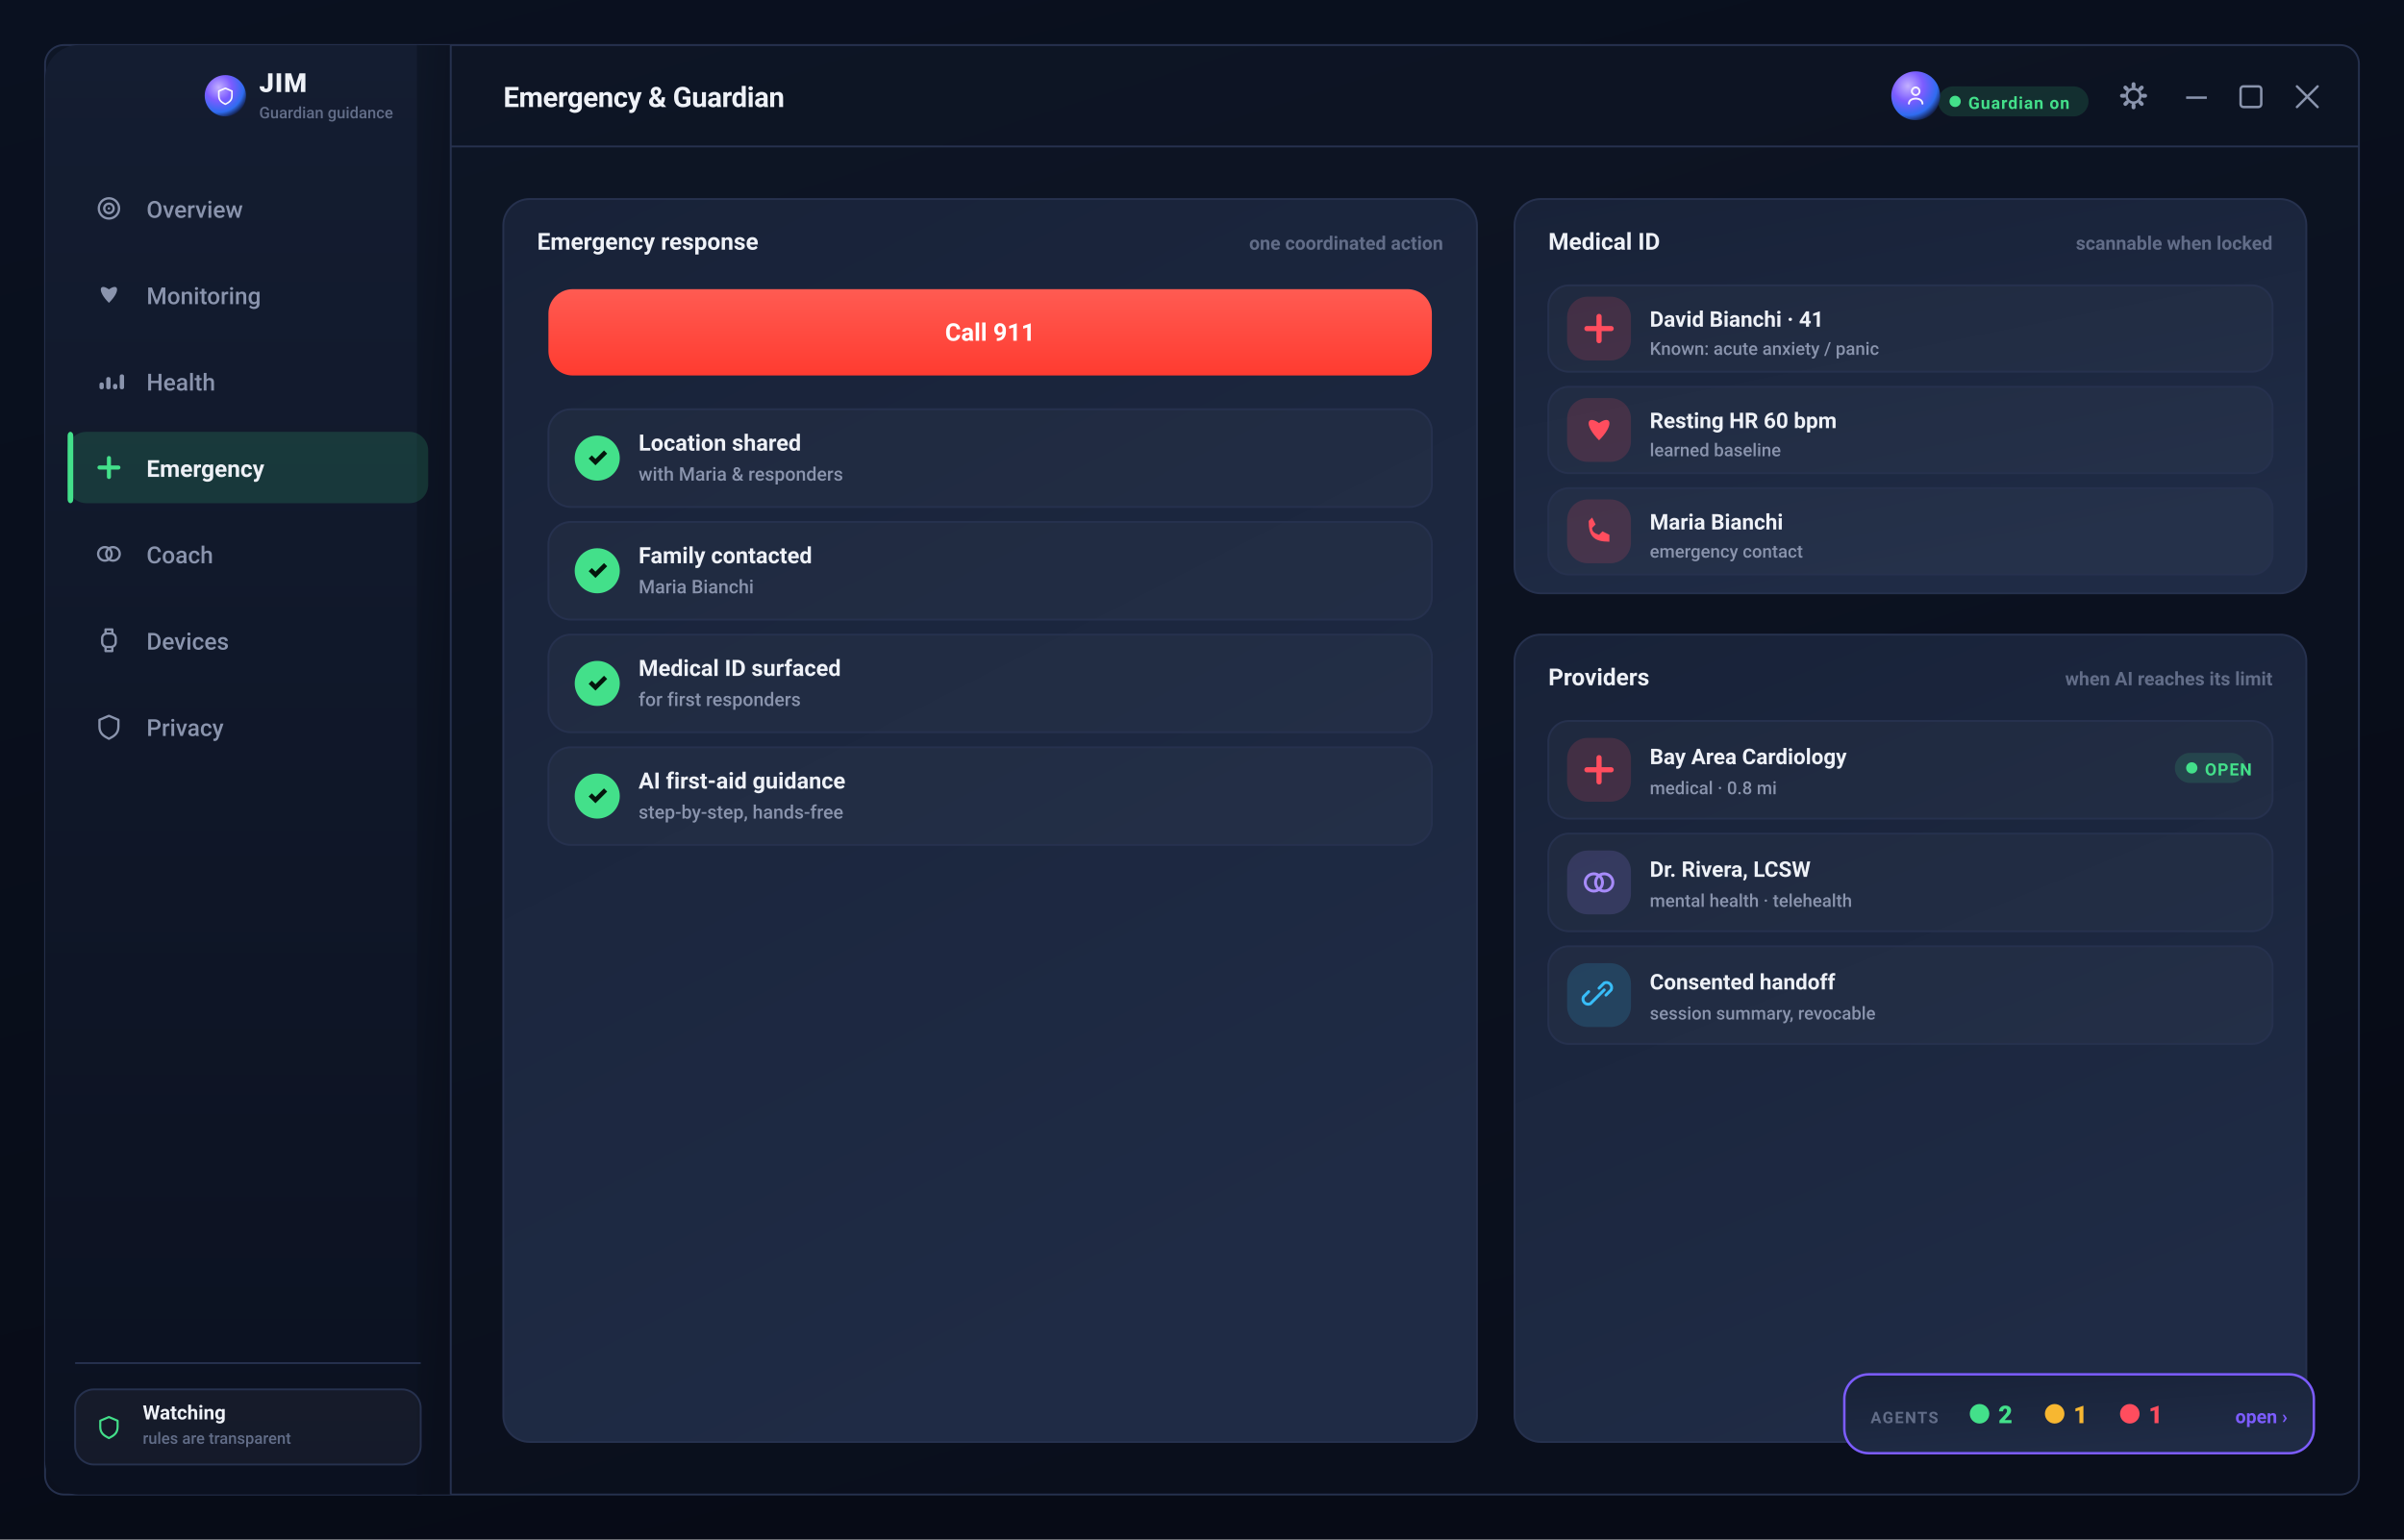
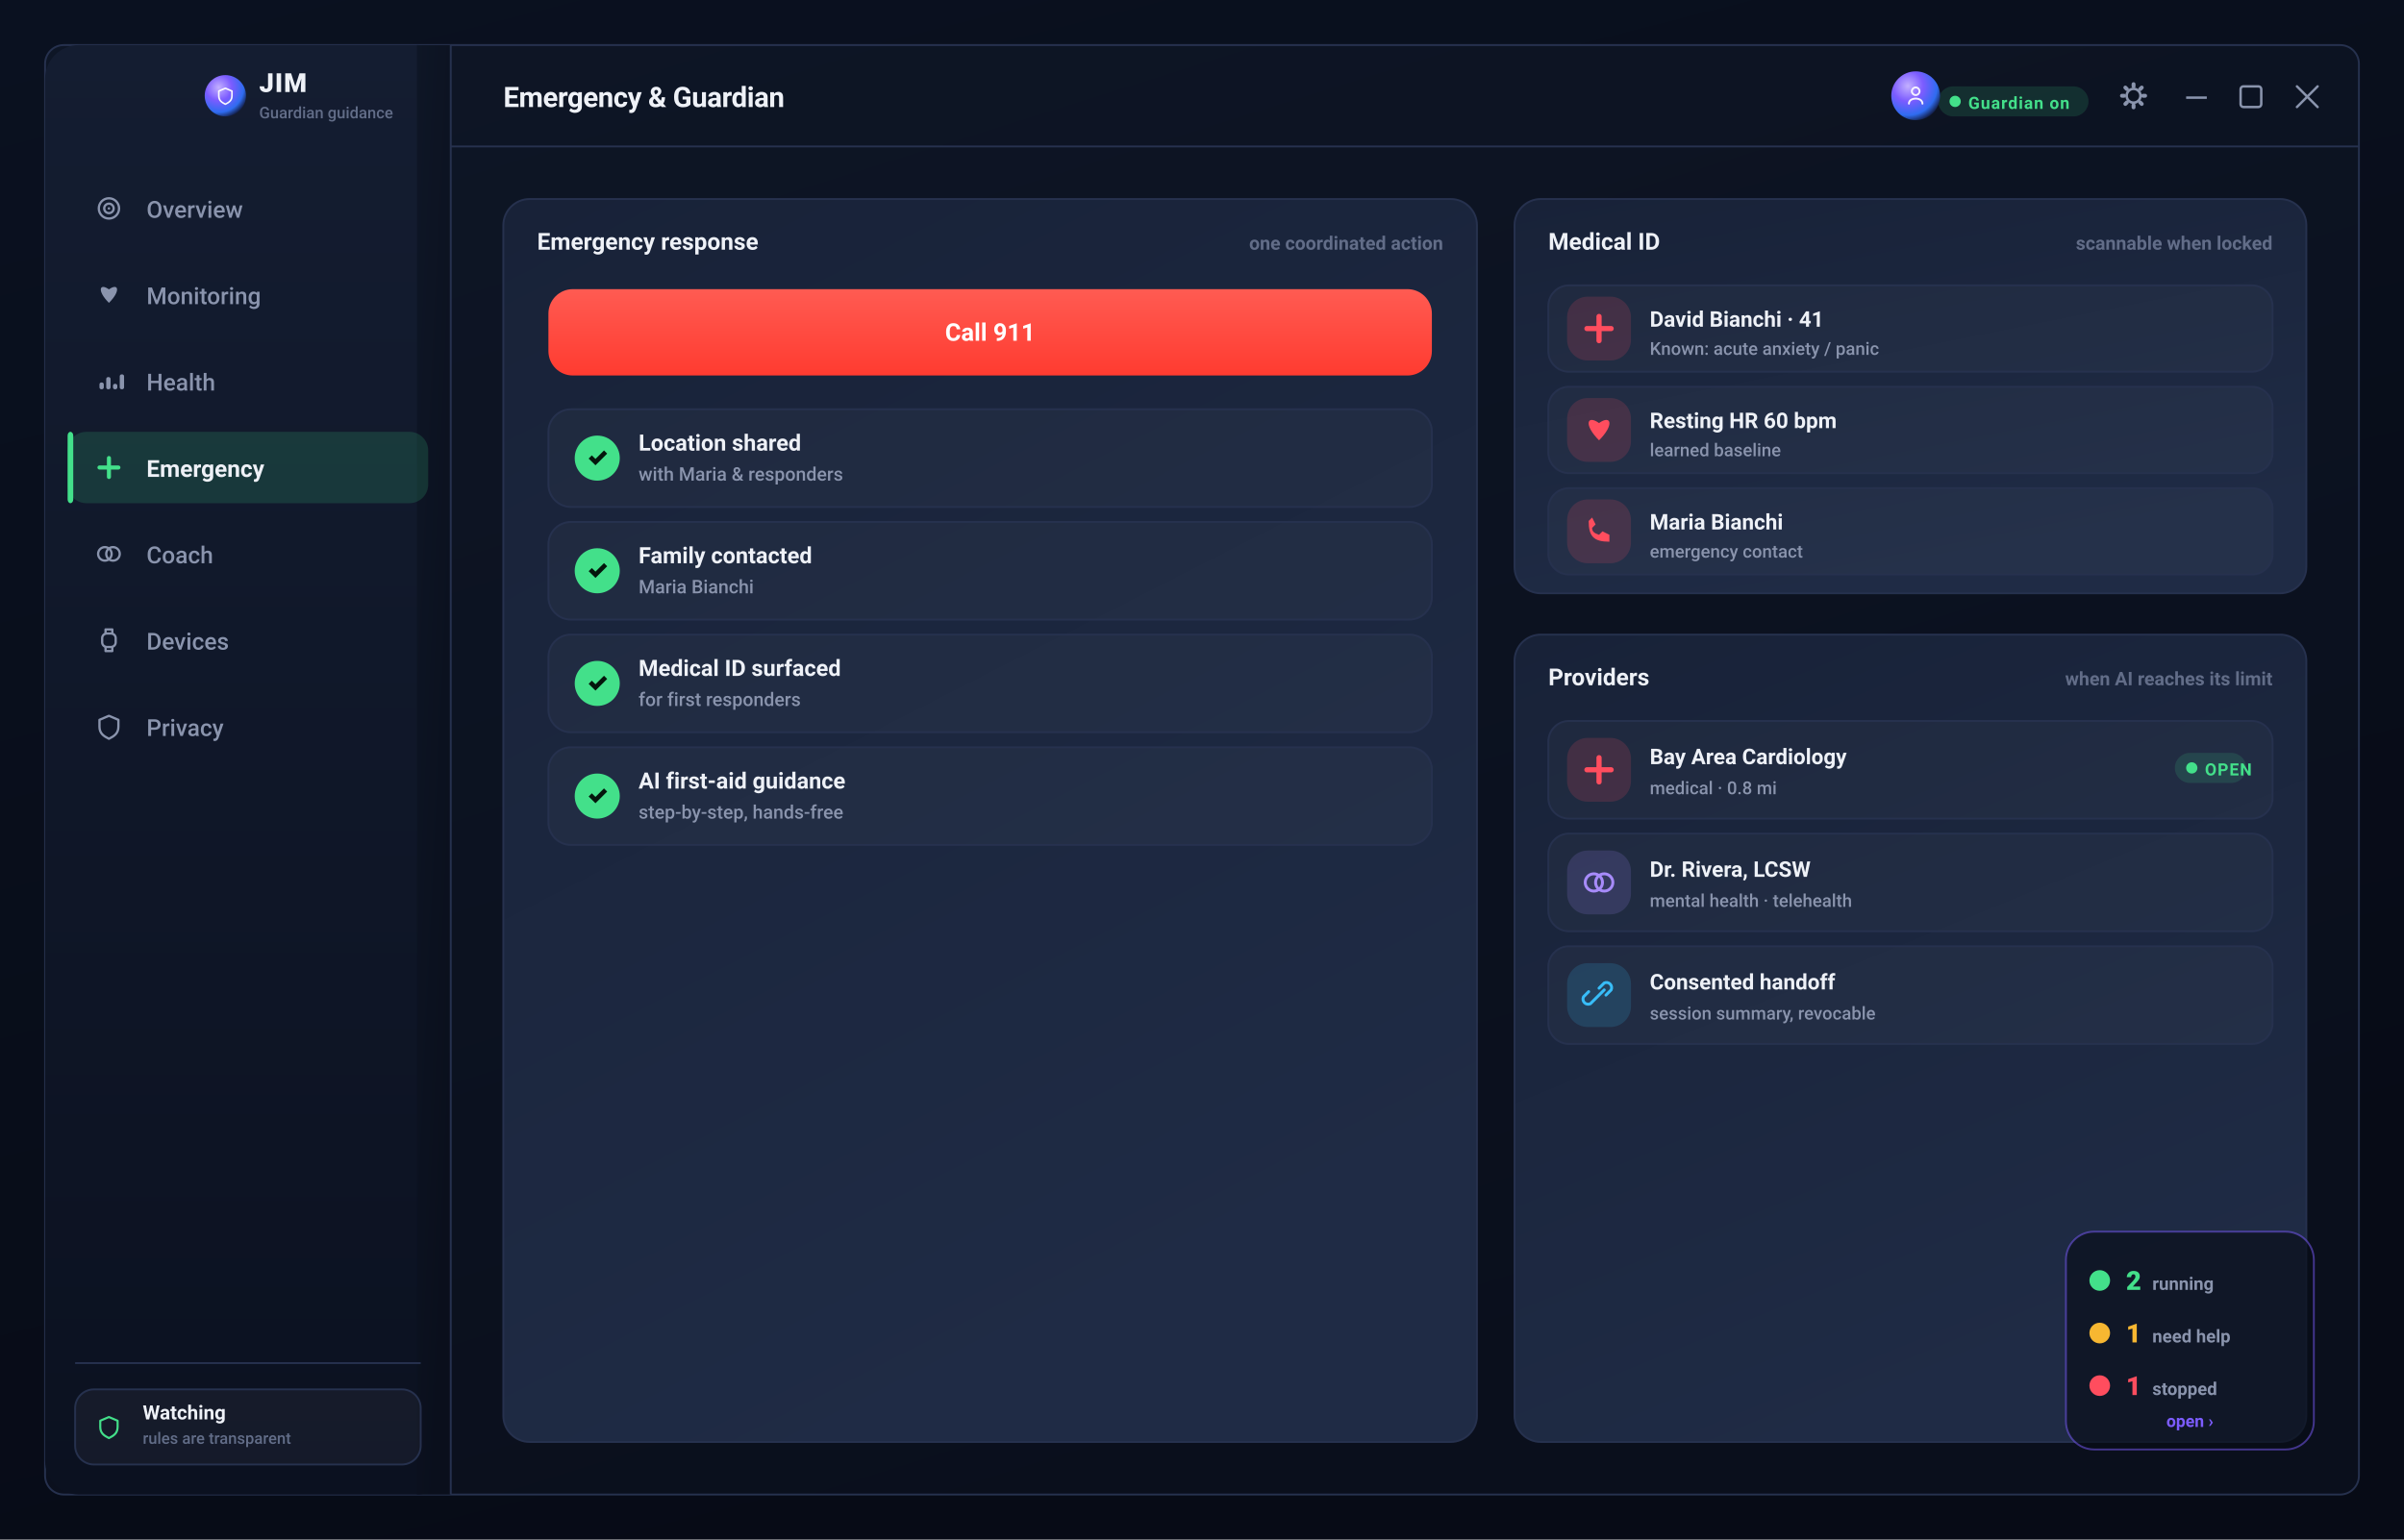
<svg xmlns="http://www.w3.org/2000/svg" width="1280" height="820" viewBox="0 0 1280 820" role="img" aria-label="Jim Mini — Emergency &amp; Guardian">
  <defs>
    <linearGradient id="gPage" x1="0" y1="0" x2="0.4" y2="1">
      <stop offset="0" stop-color="#0a1120" />
      <stop offset="1" stop-color="#070b16" />
    </linearGradient>
    <linearGradient id="gScr" x1="0" y1="0" x2="0.5" y2="1">
      <stop offset="0" stop-color="#0e1626" />
      <stop offset="1" stop-color="#0a0f1c" />
    </linearGradient>
    <linearGradient id="gSide" x1="0" y1="0" x2="0" y2="1">
      <stop offset="0" stop-color="#141d31" />
      <stop offset="1" stop-color="#0b1120" />
    </linearGradient>
    <linearGradient id="gCard" x1="0" y1="0" x2="0.4" y2="1">
      <stop offset="0" stop-color="#182238" />
      <stop offset="1" stop-color="#1f2b45" />
    </linearGradient>
    <linearGradient id="gBrand" x1="0" y1="0" x2="1" y2="0">
      <stop offset="0" stop-color="#7c5cff" />
      <stop offset="1" stop-color="#3aa0ff" />
    </linearGradient>
    <linearGradient id="gEmer" x1="0" y1="0" x2="0" y2="1">
      <stop offset="0" stop-color="#ff5b52" />
      <stop offset="1" stop-color="#ff3b30" />
    </linearGradient>
    <linearGradient id="mV" x1="0" y1="0" x2="1" y2="0">
      <stop offset="0" stop-color="#7c5cff" />
      <stop offset="1" stop-color="#3aa0ff" />
    </linearGradient>
    <linearGradient id="mG" x1="0" y1="0" x2="1" y2="0">
      <stop offset="0" stop-color="#2fd27a" />
      <stop offset="1" stop-color="#43e08a" />
    </linearGradient>
    <linearGradient id="mO" x1="0" y1="0" x2="1" y2="0">
      <stop offset="0" stop-color="#f7b731" />
      <stop offset="1" stop-color="#ff7a45" />
    </linearGradient>
    <radialGradient id="orb" cx="34%" cy="30%" r="75%">
      <stop offset="0" stop-color="#c3b0ff" />
      <stop offset="42%" stop-color="#7c5cff" />
      <stop offset="80%" stop-color="#2f6cf0" />
      <stop offset="100%" stop-color="#14204a" />
    </radialGradient>
  </defs>
  <rect x="0.0" y="0.0" width="1280.0" height="820.0" rx="0" fill="url(#gPage)" />
  <rect x="24" y="24" width="1232" height="772" rx="10" fill="url(#gScr)" stroke="#26314e" stroke-width="1" />
  <rect x="24.0" y="24.0" width="216.0" height="772.0" rx="18" fill="url(#gSide)" />
  <rect x="222.0" y="24.0" width="18.0" height="772.0" rx="0" fill="url(#gScr)" />
  <line x1="240" y1="24" x2="240" y2="796" stroke="#26314e" stroke-width="1" />
  <line x1="240" y1="78" x2="1256" y2="78" stroke="#26314e" stroke-width="1" />
  <line x1="1164" y1="52" x2="1175" y2="52" stroke="#8a94ad" stroke-width="1.3" />
  <rect x="1193.0" y="46.0" width="11.0" height="11.0" rx="1.5" fill="none" stroke="#8a94ad" stroke-width="1.3" />
  <path d="M1223 46 l11 11 M1234 46 l-11 11" stroke="#8a94ad" stroke-width="1.3" stroke-linecap="round" />
  <circle cx="120" cy="51" r="11" fill="url(#orb)" />
  <path d="M120 47.0 l3.5 1.5 v2.5 c0 2.5 -1.5 3.5 -3.5 4.5 c-2.0 -1.0 -3.5 -2.0 -3.5 -4.5 v-2.5 Z" fill="none" stroke="rgba(255,255,255,0.95)" stroke-width="0.85" stroke-linecap="round" stroke-linejoin="round" />
  <text x="138.0" y="49.0" font-family="-apple-system,BlinkMacSystemFont,'SF Pro Text','Segoe UI',Roboto,system-ui,sans-serif" font-size="14" font-weight="800" fill="#eef1f7" text-anchor="start" letter-spacing="0.5">JIM</text>
  <text x="138.0" y="63.0" font-family="-apple-system,BlinkMacSystemFont,'SF Pro Text','Segoe UI',Roboto,system-ui,sans-serif" font-size="8.5" font-weight="500" fill="#626d88" text-anchor="start">Guardian guidance</text>
  <text x="268.0" y="57.0" font-family="-apple-system,BlinkMacSystemFont,'SF Pro Text','Segoe UI',Roboto,system-ui,sans-serif" font-size="15" font-weight="700" fill="#eef1f7" text-anchor="start" letter-spacing="-0.2">Emergency &amp; Guardian</text>
  <rect x="1134.96" y="43.8" width="2.08" height="3.2" rx="1" transform="rotate(0 1136 51)" fill="#8a94ad" />
  <rect x="1134.96" y="43.8" width="2.08" height="3.2" rx="1" transform="rotate(45 1136 51)" fill="#8a94ad" />
  <rect x="1134.96" y="43.8" width="2.08" height="3.2" rx="1" transform="rotate(90 1136 51)" fill="#8a94ad" />
  <rect x="1134.96" y="43.8" width="2.08" height="3.2" rx="1" transform="rotate(135 1136 51)" fill="#8a94ad" />
  <rect x="1134.96" y="43.8" width="2.08" height="3.2" rx="1" transform="rotate(180 1136 51)" fill="#8a94ad" />
  <rect x="1134.96" y="43.8" width="2.08" height="3.2" rx="1" transform="rotate(225 1136 51)" fill="#8a94ad" />
  <rect x="1134.96" y="43.8" width="2.08" height="3.2" rx="1" transform="rotate(270 1136 51)" fill="#8a94ad" />
  <rect x="1134.96" y="43.8" width="2.08" height="3.2" rx="1" transform="rotate(315 1136 51)" fill="#8a94ad" />
  <circle cx="1136" cy="51" r="3.68" fill="none" stroke="#8a94ad" stroke-width="1.36" stroke-linecap="round" stroke-linejoin="round" />
  <rect x="1032.0" y="46.0" width="80.0" height="16.0" rx="8" fill="rgba(67,224,138,0.14)" />
  <circle cx="1041.0" cy="54" r="3" fill="#43e08a" />
  <text x="1048.0" y="58.0" font-family="-apple-system,BlinkMacSystemFont,'SF Pro Text','Segoe UI',Roboto,system-ui,sans-serif" font-size="9" font-weight="700" fill="#43e08a" text-anchor="start" letter-spacing="0.5">Guardian on</text>
  <circle cx="1020" cy="51" r="13" fill="url(#orb)" />
  <circle cx="1020" cy="48.6" r="2.04" fill="none" stroke="rgba(255,255,255,0.9)" stroke-width="1.02" stroke-linecap="round" stroke-linejoin="round" />
  <path d="M1016.4 55.2 c0 -3.6 7.2 -3.6 7.2 0" fill="none" stroke="rgba(255,255,255,0.9)" stroke-width="1.02" stroke-linecap="round" stroke-linejoin="round" />
  <circle cx="58" cy="111" r="5.4" fill="none" stroke="#8a94ad" stroke-width="1.22" stroke-linecap="round" stroke-linejoin="round" />
  <circle cx="58" cy="111" r="2.52" fill="none" stroke="#8a94ad" stroke-width="1.22" stroke-linecap="round" stroke-linejoin="round" />
  <circle cx="58" cy="111" r="0.648" fill="#8a94ad" />
  <text x="78.0" y="116.0" font-family="-apple-system,BlinkMacSystemFont,'SF Pro Text','Segoe UI',Roboto,system-ui,sans-serif" font-size="12.5" font-weight="500" fill="#8a94ad" text-anchor="start">Overview</text>
  <path d="M58 161.32 C51.52 154.84,52.96 150.52,58 154.12 C63.04 150.52,64.48 154.84,58 161.32 Z" fill="#8a94ad" />
  <text x="78.0" y="162.0" font-family="-apple-system,BlinkMacSystemFont,'SF Pro Text','Segoe UI',Roboto,system-ui,sans-serif" font-size="12.5" font-weight="500" fill="#8a94ad" text-anchor="start">Monitoring</text>
  <rect x="52.96" y="203.72" width="2.304" height="3.6" rx="1" fill="#8a94ad" />
  <rect x="56.56" y="200.84" width="2.304" height="6.48" rx="1" fill="#8a94ad" />
  <rect x="60.16" y="204.44" width="2.304" height="2.88" rx="1" fill="#8a94ad" />
  <rect x="63.76" y="199.4" width="2.304" height="7.92" rx="1" fill="#8a94ad" />
  <text x="78.0" y="208.0" font-family="-apple-system,BlinkMacSystemFont,'SF Pro Text','Segoe UI',Roboto,system-ui,sans-serif" font-size="12.5" font-weight="500" fill="#8a94ad" text-anchor="start">Health</text>
  <rect x="36.0" y="230.0" width="192.0" height="38.0" rx="10" fill="rgba(67,224,138,0.16)" />
  <rect x="36.0" y="230.0" width="3.0" height="38.0" rx="2" fill="#43e08a" />
  <path d="M58 243.96 v10.08 M52.96 249 h10.08" fill="none" stroke="#43e08a" stroke-width="2.16" stroke-linecap="round" />
  <text x="78.0" y="254.0" font-family="-apple-system,BlinkMacSystemFont,'SF Pro Text','Segoe UI',Roboto,system-ui,sans-serif" font-size="12.5" font-weight="650" fill="#eef1f7" text-anchor="start">Emergency</text>
  <circle cx="55.84" cy="295" r="3.6" fill="none" stroke="#8a94ad" stroke-width="1.22" stroke-linecap="round" stroke-linejoin="round" />
  <circle cx="60.16" cy="295" r="3.6" fill="none" stroke="#8a94ad" stroke-width="1.22" stroke-linecap="round" stroke-linejoin="round" />
  <text x="78.0" y="300.0" font-family="-apple-system,BlinkMacSystemFont,'SF Pro Text','Segoe UI',Roboto,system-ui,sans-serif" font-size="12.5" font-weight="500" fill="#8a94ad" text-anchor="start">Coach</text>
  <rect x="54.4" y="337.4" width="7.2" height="7.2" rx="2.5" fill="none" stroke="#8a94ad" stroke-width="1.22" stroke-linecap="round" stroke-linejoin="round" />
  <path d="M56.2 337.4 v-2.16 h3.6 v2.16 M56.2 344.6 v2.16 h3.6 v-2.16" fill="none" stroke="#8a94ad" stroke-width="1.22" stroke-linecap="round" stroke-linejoin="round" />
  <text x="78.0" y="346.0" font-family="-apple-system,BlinkMacSystemFont,'SF Pro Text','Segoe UI',Roboto,system-ui,sans-serif" font-size="12.5" font-weight="500" fill="#8a94ad" text-anchor="start">Devices</text>
  <path d="M58 381.24 l5.04 2.16 v3.6 c0 3.6 -2.16 5.04 -5.04 6.48 c-2.88 -1.44 -5.04 -2.88 -5.04 -6.48 v-3.6 Z" fill="none" stroke="#8a94ad" stroke-width="1.22" stroke-linecap="round" stroke-linejoin="round" />
  <text x="78.0" y="392.0" font-family="-apple-system,BlinkMacSystemFont,'SF Pro Text','Segoe UI',Roboto,system-ui,sans-serif" font-size="12.5" font-weight="500" fill="#8a94ad" text-anchor="start">Privacy</text>
  <line x1="40" y1="726" x2="224" y2="726" stroke="#26314e" stroke-width="1" />
  <rect x="40.0" y="740.0" width="184.0" height="40.0" rx="10" fill="rgba(255,255,255,0.04)" stroke="#26314e" stroke-width="1" />
  <path d="M58 754.72 l4.62 1.98 v3.3 c0 3.3 -1.98 4.62 -4.62 5.94 c-2.64 -1.32 -4.62 -2.64 -4.62 -5.94 v-3.3 Z" fill="none" stroke="#43e08a" stroke-width="1.12" stroke-linecap="round" stroke-linejoin="round" />
  <text x="76.0" y="756.0" font-family="-apple-system,BlinkMacSystemFont,'SF Pro Text','Segoe UI',Roboto,system-ui,sans-serif" font-size="10.5" font-weight="650" fill="#eef1f7" text-anchor="start">Watching</text>
  <text x="76.0" y="769.0" font-family="-apple-system,BlinkMacSystemFont,'SF Pro Text','Segoe UI',Roboto,system-ui,sans-serif" font-size="8.5" font-weight="500" fill="#626d88" text-anchor="start">rules are transparent</text>
  <rect x="268.0" y="106.0" width="518.4" height="662.0" rx="14" fill="url(#gCard)" stroke="#26314e" stroke-width="1" />
  <text x="286.0" y="133.0" font-family="-apple-system,BlinkMacSystemFont,'SF Pro Text','Segoe UI',Roboto,system-ui,sans-serif" font-size="12.5" font-weight="700" fill="#eef1f7" text-anchor="start">Emergency response</text>
  <text x="768.4" y="133.0" font-family="-apple-system,BlinkMacSystemFont,'SF Pro Text','Segoe UI',Roboto,system-ui,sans-serif" font-size="10" font-weight="600" fill="#626d88" text-anchor="end">one coordinated action</text>
  <rect x="292.0" y="154.0" width="470.4" height="46.0" rx="13" fill="url(#gEmer)" />
  <text x="527.2" y="181.5" font-family="-apple-system,BlinkMacSystemFont,'SF Pro Text','Segoe UI',Roboto,system-ui,sans-serif" font-size="13" font-weight="700" fill="#fff" text-anchor="middle">Call 911</text>
  <rect x="292.0" y="218.0" width="470.4" height="52.0" rx="12" fill="rgba(255,255,255,0.03)" stroke="#26314e" stroke-width="1" />
  <circle cx="318" cy="244" r="12" fill="#43e08a" />
  <text x="318.0" y="248.0" font-family="-apple-system,BlinkMacSystemFont,'SF Pro Text','Segoe UI',Roboto,system-ui,sans-serif" font-size="13" font-weight="900" fill="#04160c" text-anchor="middle">✓</text>
  <text x="340.0" y="240.0" font-family="-apple-system,BlinkMacSystemFont,'SF Pro Text','Segoe UI',Roboto,system-ui,sans-serif" font-size="12" font-weight="650" fill="#eef1f7" text-anchor="start">Location shared</text>
  <text x="340.0" y="256.0" font-family="-apple-system,BlinkMacSystemFont,'SF Pro Text','Segoe UI',Roboto,system-ui,sans-serif" font-size="10" font-weight="500" fill="#8a94ad" text-anchor="start">with Maria &amp; responders</text>
  <rect x="292.0" y="278.0" width="470.4" height="52.0" rx="12" fill="rgba(255,255,255,0.03)" stroke="#26314e" stroke-width="1" />
  <circle cx="318" cy="304" r="12" fill="#43e08a" />
  <text x="318.0" y="308.0" font-family="-apple-system,BlinkMacSystemFont,'SF Pro Text','Segoe UI',Roboto,system-ui,sans-serif" font-size="13" font-weight="900" fill="#04160c" text-anchor="middle">✓</text>
  <text x="340.0" y="300.0" font-family="-apple-system,BlinkMacSystemFont,'SF Pro Text','Segoe UI',Roboto,system-ui,sans-serif" font-size="12" font-weight="650" fill="#eef1f7" text-anchor="start">Family contacted</text>
  <text x="340.0" y="316.0" font-family="-apple-system,BlinkMacSystemFont,'SF Pro Text','Segoe UI',Roboto,system-ui,sans-serif" font-size="10" font-weight="500" fill="#8a94ad" text-anchor="start">Maria Bianchi</text>
  <rect x="292.0" y="338.0" width="470.4" height="52.0" rx="12" fill="rgba(255,255,255,0.03)" stroke="#26314e" stroke-width="1" />
  <circle cx="318" cy="364" r="12" fill="#43e08a" />
  <text x="318.0" y="368.0" font-family="-apple-system,BlinkMacSystemFont,'SF Pro Text','Segoe UI',Roboto,system-ui,sans-serif" font-size="13" font-weight="900" fill="#04160c" text-anchor="middle">✓</text>
  <text x="340.0" y="360.0" font-family="-apple-system,BlinkMacSystemFont,'SF Pro Text','Segoe UI',Roboto,system-ui,sans-serif" font-size="12" font-weight="650" fill="#eef1f7" text-anchor="start">Medical ID surfaced</text>
  <text x="340.0" y="376.0" font-family="-apple-system,BlinkMacSystemFont,'SF Pro Text','Segoe UI',Roboto,system-ui,sans-serif" font-size="10" font-weight="500" fill="#8a94ad" text-anchor="start">for first responders</text>
  <rect x="292.0" y="398.0" width="470.4" height="52.0" rx="12" fill="rgba(255,255,255,0.03)" stroke="#26314e" stroke-width="1" />
  <circle cx="318" cy="424" r="12" fill="#43e08a" />
  <text x="318.0" y="428.0" font-family="-apple-system,BlinkMacSystemFont,'SF Pro Text','Segoe UI',Roboto,system-ui,sans-serif" font-size="13" font-weight="900" fill="#04160c" text-anchor="middle">✓</text>
  <text x="340.0" y="420.0" font-family="-apple-system,BlinkMacSystemFont,'SF Pro Text','Segoe UI',Roboto,system-ui,sans-serif" font-size="12" font-weight="650" fill="#eef1f7" text-anchor="start">AI first-aid guidance</text>
  <text x="340.0" y="436.0" font-family="-apple-system,BlinkMacSystemFont,'SF Pro Text','Segoe UI',Roboto,system-ui,sans-serif" font-size="10" font-weight="500" fill="#8a94ad" text-anchor="start">step-by-step, hands-free</text>
  <rect x="806.4" y="106.0" width="421.6" height="210.0" rx="14" fill="url(#gCard)" stroke="#26314e" stroke-width="1" />
  <text x="824.4" y="133.0" font-family="-apple-system,BlinkMacSystemFont,'SF Pro Text','Segoe UI',Roboto,system-ui,sans-serif" font-size="12.5" font-weight="700" fill="#eef1f7" text-anchor="start">Medical ID</text>
  <text x="1210.0" y="133.0" font-family="-apple-system,BlinkMacSystemFont,'SF Pro Text','Segoe UI',Roboto,system-ui,sans-serif" font-size="10" font-weight="600" fill="#626d88" text-anchor="end">scannable when locked</text>
  <rect x="824.4" y="152.0" width="385.6" height="46.0" rx="11" fill="rgba(255,255,255,0.03)" stroke="#26314e" stroke-width="1" />
  <rect x="824.4" y="206.0" width="385.6" height="46.0" rx="11" fill="rgba(255,255,255,0.03)" stroke="#26314e" stroke-width="1" />
  <rect x="824.4" y="260.0" width="385.6" height="46.0" rx="11" fill="rgba(255,255,255,0.03)" stroke="#26314e" stroke-width="1" />
  <rect x="834.4" y="158.0" width="34.0" height="34.0" rx="11" fill="rgba(255,77,94,0.16)" />
  <path d="M851.4 168.56 v12.88 M844.96 175 h12.88" fill="none" stroke="#ff4d5e" stroke-width="2.76" stroke-linecap="round" />
  <text x="878.4" y="174.0" font-family="-apple-system,BlinkMacSystemFont,'SF Pro Text','Segoe UI',Roboto,system-ui,sans-serif" font-size="11.5" font-weight="650" fill="#eef1f7" text-anchor="start">David Bianchi · 41</text>
  <text x="878.4" y="189.0" font-family="-apple-system,BlinkMacSystemFont,'SF Pro Text','Segoe UI',Roboto,system-ui,sans-serif" font-size="9.5" font-weight="500" fill="#8a94ad" text-anchor="start">Known: acute anxiety / panic</text>
  <rect x="834.4" y="212.0" width="34.0" height="34.0" rx="11" fill="rgba(255,77,94,0.16)" />
  <path d="M851.4 234.52 C843.12 226.24,844.96 220.72,851.4 225.32 C857.84 220.72,859.68 226.24,851.4 234.52 Z" fill="#ff4d5e" />
  <text x="878.4" y="228.0" font-family="-apple-system,BlinkMacSystemFont,'SF Pro Text','Segoe UI',Roboto,system-ui,sans-serif" font-size="11.5" font-weight="650" fill="#eef1f7" text-anchor="start">Resting HR 60 bpm</text>
  <text x="878.4" y="243.0" font-family="-apple-system,BlinkMacSystemFont,'SF Pro Text','Segoe UI',Roboto,system-ui,sans-serif" font-size="9.5" font-weight="500" fill="#8a94ad" text-anchor="start">learned baseline</text>
  <rect x="834.4" y="266.0" width="34.0" height="34.0" rx="11" fill="rgba(255,77,94,0.16)" />
  <path d="M845.88 277.48 c0 8.28 2.76 11.04 11.04 11.04 l0.0 -3.68 l-3.68 -1.84 l-1.84 1.84 c-2.76 -0.92 -3.68 -1.84 -3.68 -3.68 l1.84 -1.84 l-1.84 -3.68 Z" fill="#ff4d5e" />
  <text x="878.4" y="282.0" font-family="-apple-system,BlinkMacSystemFont,'SF Pro Text','Segoe UI',Roboto,system-ui,sans-serif" font-size="11.5" font-weight="650" fill="#eef1f7" text-anchor="start">Maria Bianchi</text>
  <text x="878.4" y="297.0" font-family="-apple-system,BlinkMacSystemFont,'SF Pro Text','Segoe UI',Roboto,system-ui,sans-serif" font-size="9.5" font-weight="500" fill="#8a94ad" text-anchor="start">emergency contact</text>
  <rect x="806.4" y="338.0" width="421.6" height="430.0" rx="14" fill="url(#gCard)" stroke="#26314e" stroke-width="1" />
  <text x="824.4" y="365.0" font-family="-apple-system,BlinkMacSystemFont,'SF Pro Text','Segoe UI',Roboto,system-ui,sans-serif" font-size="12.5" font-weight="700" fill="#eef1f7" text-anchor="start">Providers</text>
  <text x="1210.0" y="365.0" font-family="-apple-system,BlinkMacSystemFont,'SF Pro Text','Segoe UI',Roboto,system-ui,sans-serif" font-size="10" font-weight="600" fill="#626d88" text-anchor="end">when AI reaches its limit</text>
  <rect x="824.4" y="384.0" width="385.6" height="52.0" rx="11" fill="rgba(255,255,255,0.03)" stroke="#26314e" stroke-width="1" />
  <rect x="834.4" y="393.0" width="34.0" height="34.0" rx="11" fill="rgba(255,77,94,0.16)" />
  <path d="M851.4 403.56 v12.88 M844.96 410 h12.88" fill="none" stroke="#ff4d5e" stroke-width="2.76" stroke-linecap="round" />
  <text x="878.4" y="407.0" font-family="-apple-system,BlinkMacSystemFont,'SF Pro Text','Segoe UI',Roboto,system-ui,sans-serif" font-size="11.5" font-weight="650" fill="#eef1f7" text-anchor="start">Bay Area Cardiology</text>
  <text x="878.4" y="423.0" font-family="-apple-system,BlinkMacSystemFont,'SF Pro Text','Segoe UI',Roboto,system-ui,sans-serif" font-size="9.5" font-weight="500" fill="#8a94ad" text-anchor="start">medical · 0.8 mi</text>
  <rect x="1158.0" y="401.0" width="38.0" height="16.0" rx="8" fill="rgba(67,224,138,0.14)" />
  <circle cx="1167.0" cy="409" r="3" fill="#43e08a" />
  <text x="1174.0" y="413.0" font-family="-apple-system,BlinkMacSystemFont,'SF Pro Text','Segoe UI',Roboto,system-ui,sans-serif" font-size="9" font-weight="700" fill="#43e08a" text-anchor="start" letter-spacing="0.5">OPEN</text>
  <rect x="824.4" y="444.0" width="385.6" height="52.0" rx="11" fill="rgba(255,255,255,0.03)" stroke="#26314e" stroke-width="1" />
  <rect x="834.4" y="453.0" width="34.0" height="34.0" rx="11" fill="rgba(167,139,250,0.16)" />
  <circle cx="848.64" cy="470" r="4.6" fill="none" stroke="#a78bfa" stroke-width="1.56" stroke-linecap="round" stroke-linejoin="round" />
  <circle cx="854.16" cy="470" r="4.6" fill="none" stroke="#a78bfa" stroke-width="1.56" stroke-linecap="round" stroke-linejoin="round" />
  <text x="878.4" y="467.0" font-family="-apple-system,BlinkMacSystemFont,'SF Pro Text','Segoe UI',Roboto,system-ui,sans-serif" font-size="11.5" font-weight="650" fill="#eef1f7" text-anchor="start">Dr. Rivera, LCSW</text>
  <text x="878.4" y="483.0" font-family="-apple-system,BlinkMacSystemFont,'SF Pro Text','Segoe UI',Roboto,system-ui,sans-serif" font-size="9.5" font-weight="500" fill="#8a94ad" text-anchor="start">mental health · telehealth</text>
  <rect x="824.4" y="504.0" width="385.6" height="52.0" rx="11" fill="rgba(255,255,255,0.03)" stroke="#26314e" stroke-width="1" />
  <rect x="834.4" y="513.0" width="34.0" height="34.0" rx="11" fill="rgba(56,189,248,0.16)" />
  <path d="M849.56 531.84 l-2.76 2.76 a2.76 2.76 0 0 1 -3.68 -3.68 l2.76 -2.76 m5.52 -1.84 l2.76 -2.76 a2.76 2.76 0 0 1 3.68 3.68 l-2.76 2.76 M848.64 532.76 l5.52 -5.52" fill="none" stroke="#38bdf8" stroke-width="1.56" stroke-linecap="round" stroke-linejoin="round" />
  <text x="878.4" y="527.0" font-family="-apple-system,BlinkMacSystemFont,'SF Pro Text','Segoe UI',Roboto,system-ui,sans-serif" font-size="11.5" font-weight="650" fill="#eef1f7" text-anchor="start">Consented handoff</text>
  <text x="878.4" y="543.0" font-family="-apple-system,BlinkMacSystemFont,'SF Pro Text','Segoe UI',Roboto,system-ui,sans-serif" font-size="9.5" font-weight="500" fill="#8a94ad" text-anchor="start">session summary, revocable</text>
-   <rect x="982.0" y="732.0" width="250.0" height="42.0" rx="13" fill="url(#gCard)" stroke="#7c5cff" stroke-width="1.3" />
-   <text x="996.0" y="758.0" font-family="-apple-system,BlinkMacSystemFont,'SF Pro Text','Segoe UI',Roboto,system-ui,sans-serif" font-size="8.5" font-weight="700" fill="#626d88" text-anchor="start" letter-spacing="0.7">AGENTS</text>
-   <circle cx="1054" cy="753" r="5.2" fill="#43e08a" />
-   <text x="1064.0" y="758.0" font-family="-apple-system,BlinkMacSystemFont,'SF Pro Text','Segoe UI',Roboto,system-ui,sans-serif" font-size="13" font-weight="800" fill="#43e08a" text-anchor="start">2</text>
-   <circle cx="1094" cy="753" r="5.2" fill="#f7b731" />
-   <text x="1104.0" y="758.0" font-family="-apple-system,BlinkMacSystemFont,'SF Pro Text','Segoe UI',Roboto,system-ui,sans-serif" font-size="13" font-weight="800" fill="#f7b731" text-anchor="start">1</text>
-   <circle cx="1134" cy="753" r="5.2" fill="#ff4d5e" />
-   <text x="1144.0" y="758.0" font-family="-apple-system,BlinkMacSystemFont,'SF Pro Text','Segoe UI',Roboto,system-ui,sans-serif" font-size="13" font-weight="800" fill="#ff4d5e" text-anchor="start">1</text>
-   <text x="1218.0" y="758.0" font-family="-apple-system,BlinkMacSystemFont,'SF Pro Text','Segoe UI',Roboto,system-ui,sans-serif" font-size="10" font-weight="700" fill="#7c5cff" text-anchor="end">open ›</text>
+   <rect x="1100.0" y="656.0" width="132.0" height="116.0" rx="15" fill="rgba(8,12,22,0.62)" stroke="rgba(124,92,255,0.5)" stroke-width="1" />
+   <circle cx="1118" cy="682" r="5.5" fill="#43e08a" />
+   <text x="1132.0" y="687.0" font-family="-apple-system,BlinkMacSystemFont,'SF Pro Text','Segoe UI',Roboto,system-ui,sans-serif" font-size="14" font-weight="800" fill="#43e08a" text-anchor="start">2</text>
+   <text x="1146.0" y="687.0" font-family="-apple-system,BlinkMacSystemFont,'SF Pro Text','Segoe UI',Roboto,system-ui,sans-serif" font-size="9.5" font-weight="600" fill="#8a94ad" text-anchor="start">running</text>
+   <circle cx="1118" cy="710" r="5.5" fill="#f7b731" />
+   <text x="1132.0" y="715.0" font-family="-apple-system,BlinkMacSystemFont,'SF Pro Text','Segoe UI',Roboto,system-ui,sans-serif" font-size="14" font-weight="800" fill="#f7b731" text-anchor="start">1</text>
+   <text x="1146.0" y="715.0" font-family="-apple-system,BlinkMacSystemFont,'SF Pro Text','Segoe UI',Roboto,system-ui,sans-serif" font-size="9.5" font-weight="600" fill="#8a94ad" text-anchor="start">need help</text>
+   <circle cx="1118" cy="738" r="5.5" fill="#ff4d5e" />
+   <text x="1132.0" y="743.0" font-family="-apple-system,BlinkMacSystemFont,'SF Pro Text','Segoe UI',Roboto,system-ui,sans-serif" font-size="14" font-weight="800" fill="#ff4d5e" text-anchor="start">1</text>
+   <text x="1146.0" y="743.0" font-family="-apple-system,BlinkMacSystemFont,'SF Pro Text','Segoe UI',Roboto,system-ui,sans-serif" font-size="9.5" font-weight="600" fill="#8a94ad" text-anchor="start">stopped</text>
+   <text x="1166.0" y="760.0" font-family="-apple-system,BlinkMacSystemFont,'SF Pro Text','Segoe UI',Roboto,system-ui,sans-serif" font-size="9" font-weight="700" fill="#7c5cff" text-anchor="middle">open ›</text>
</svg>
